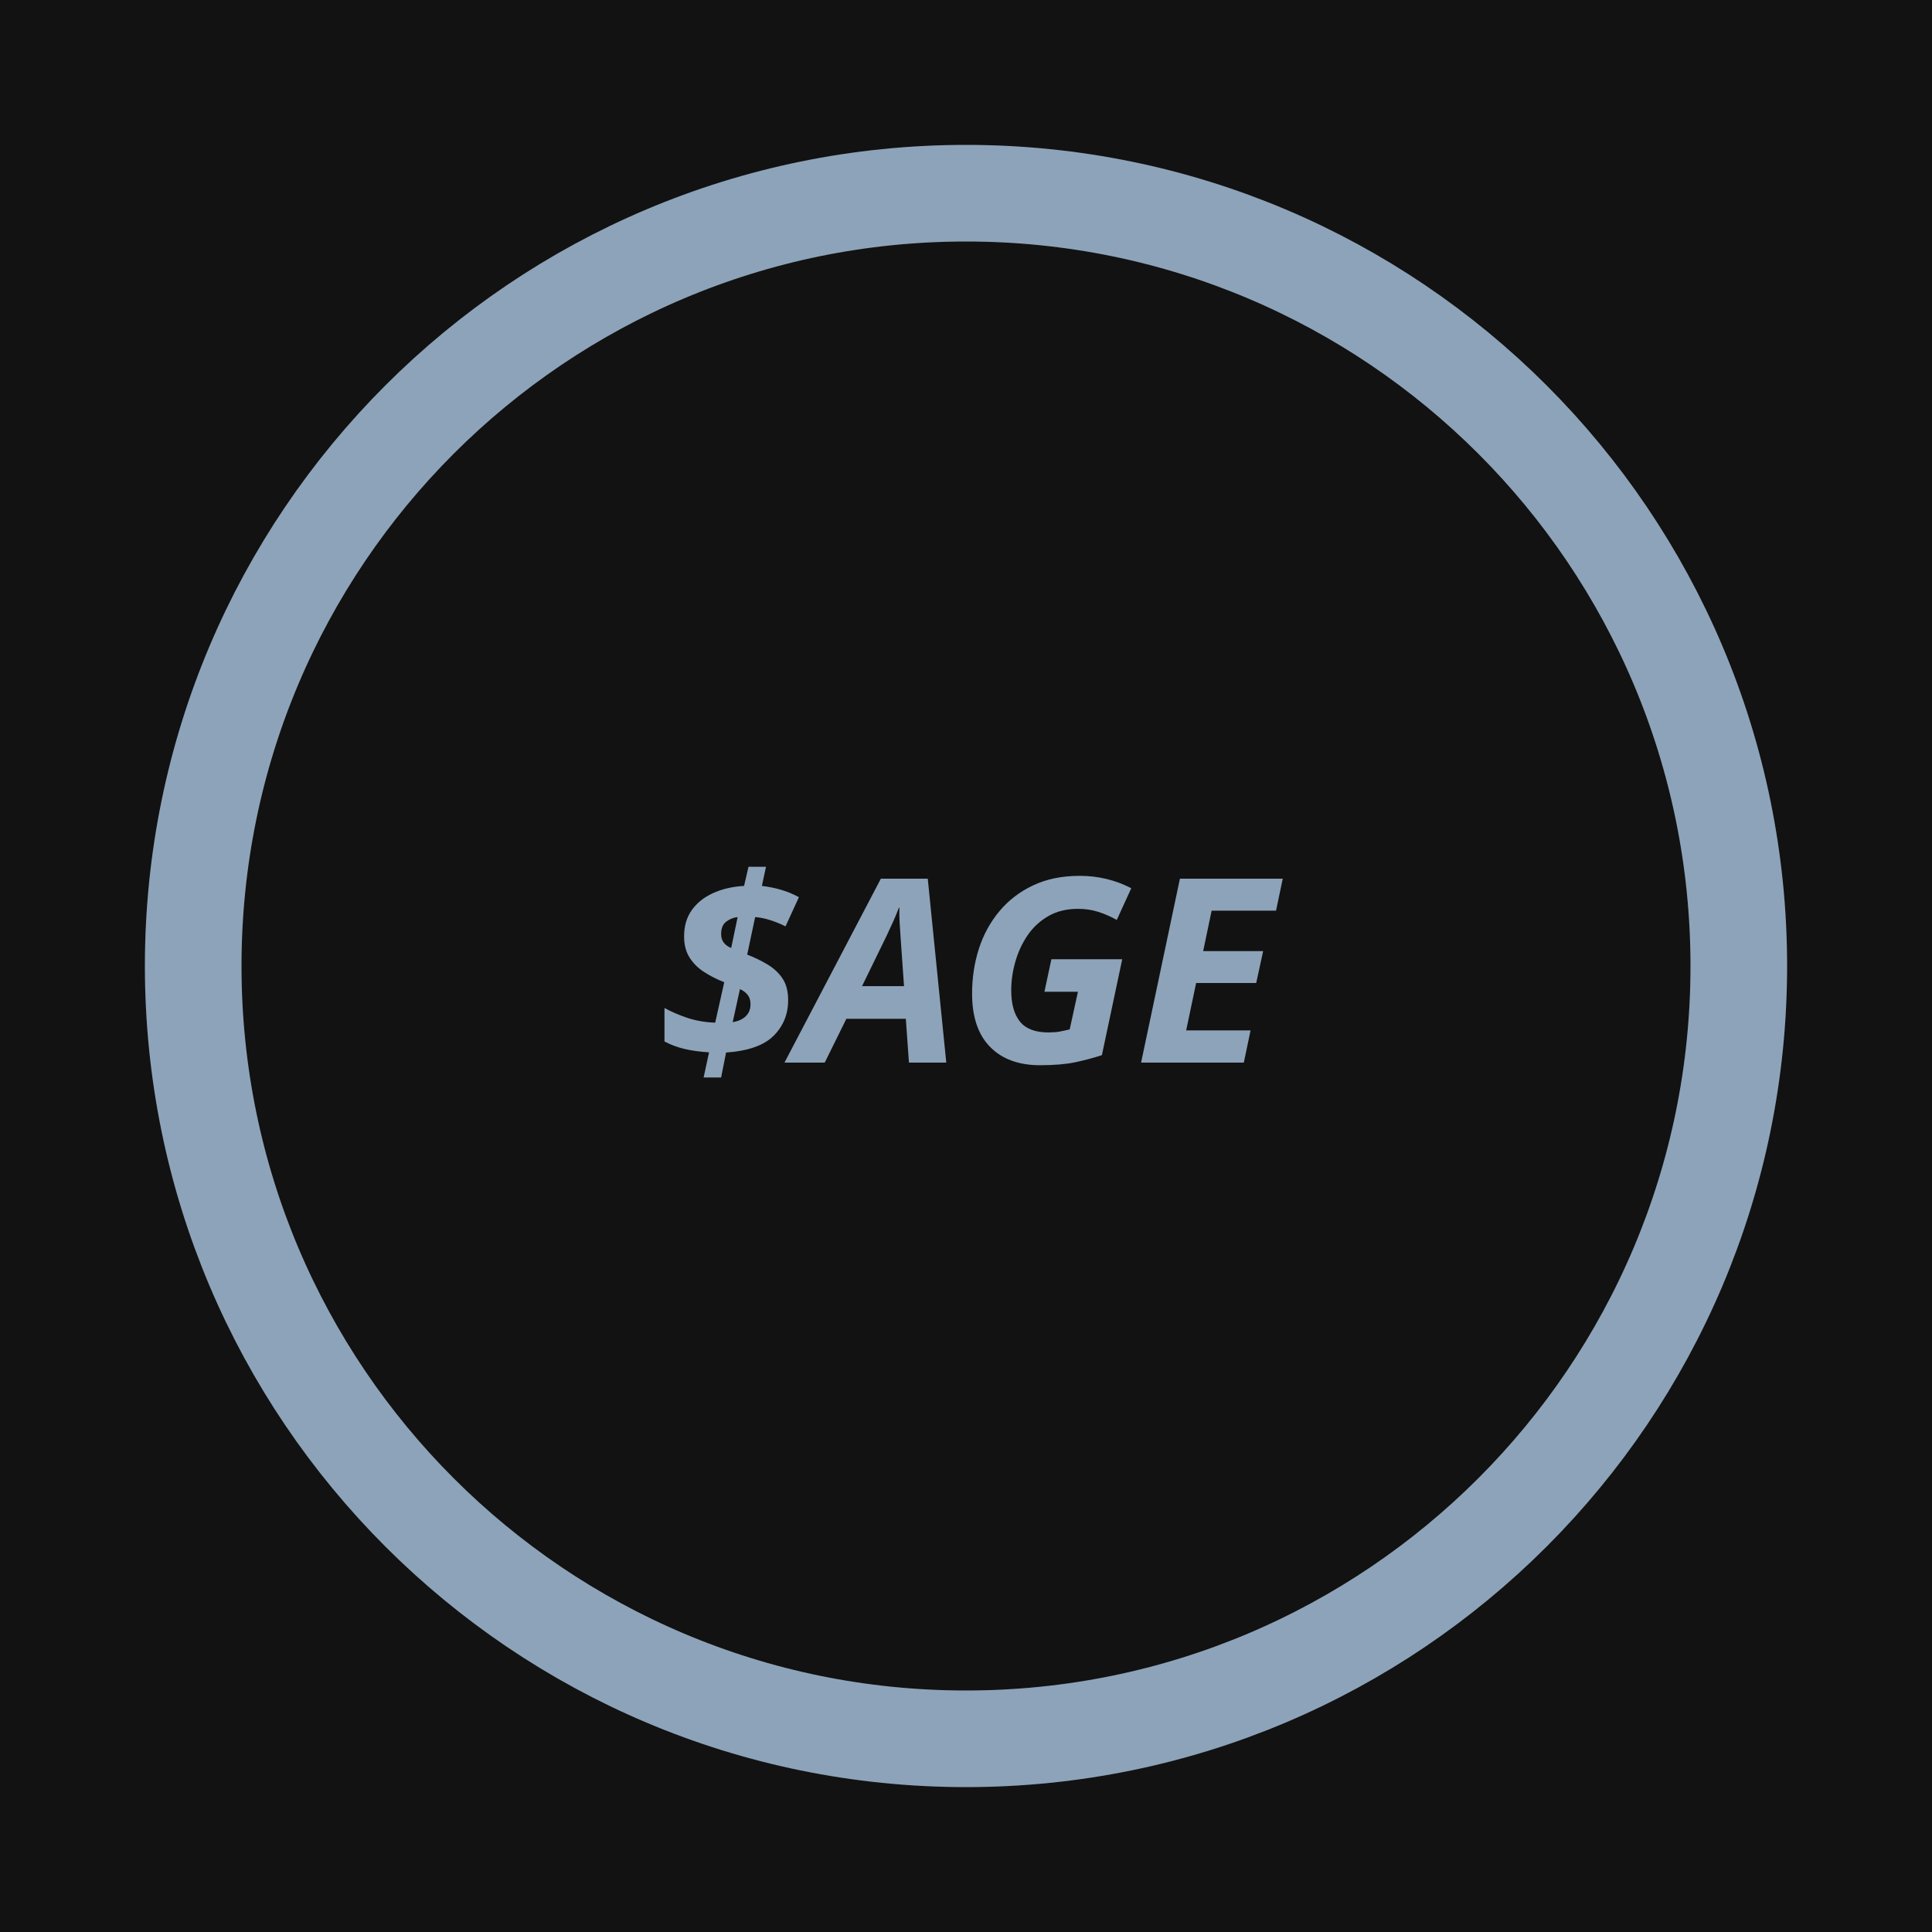
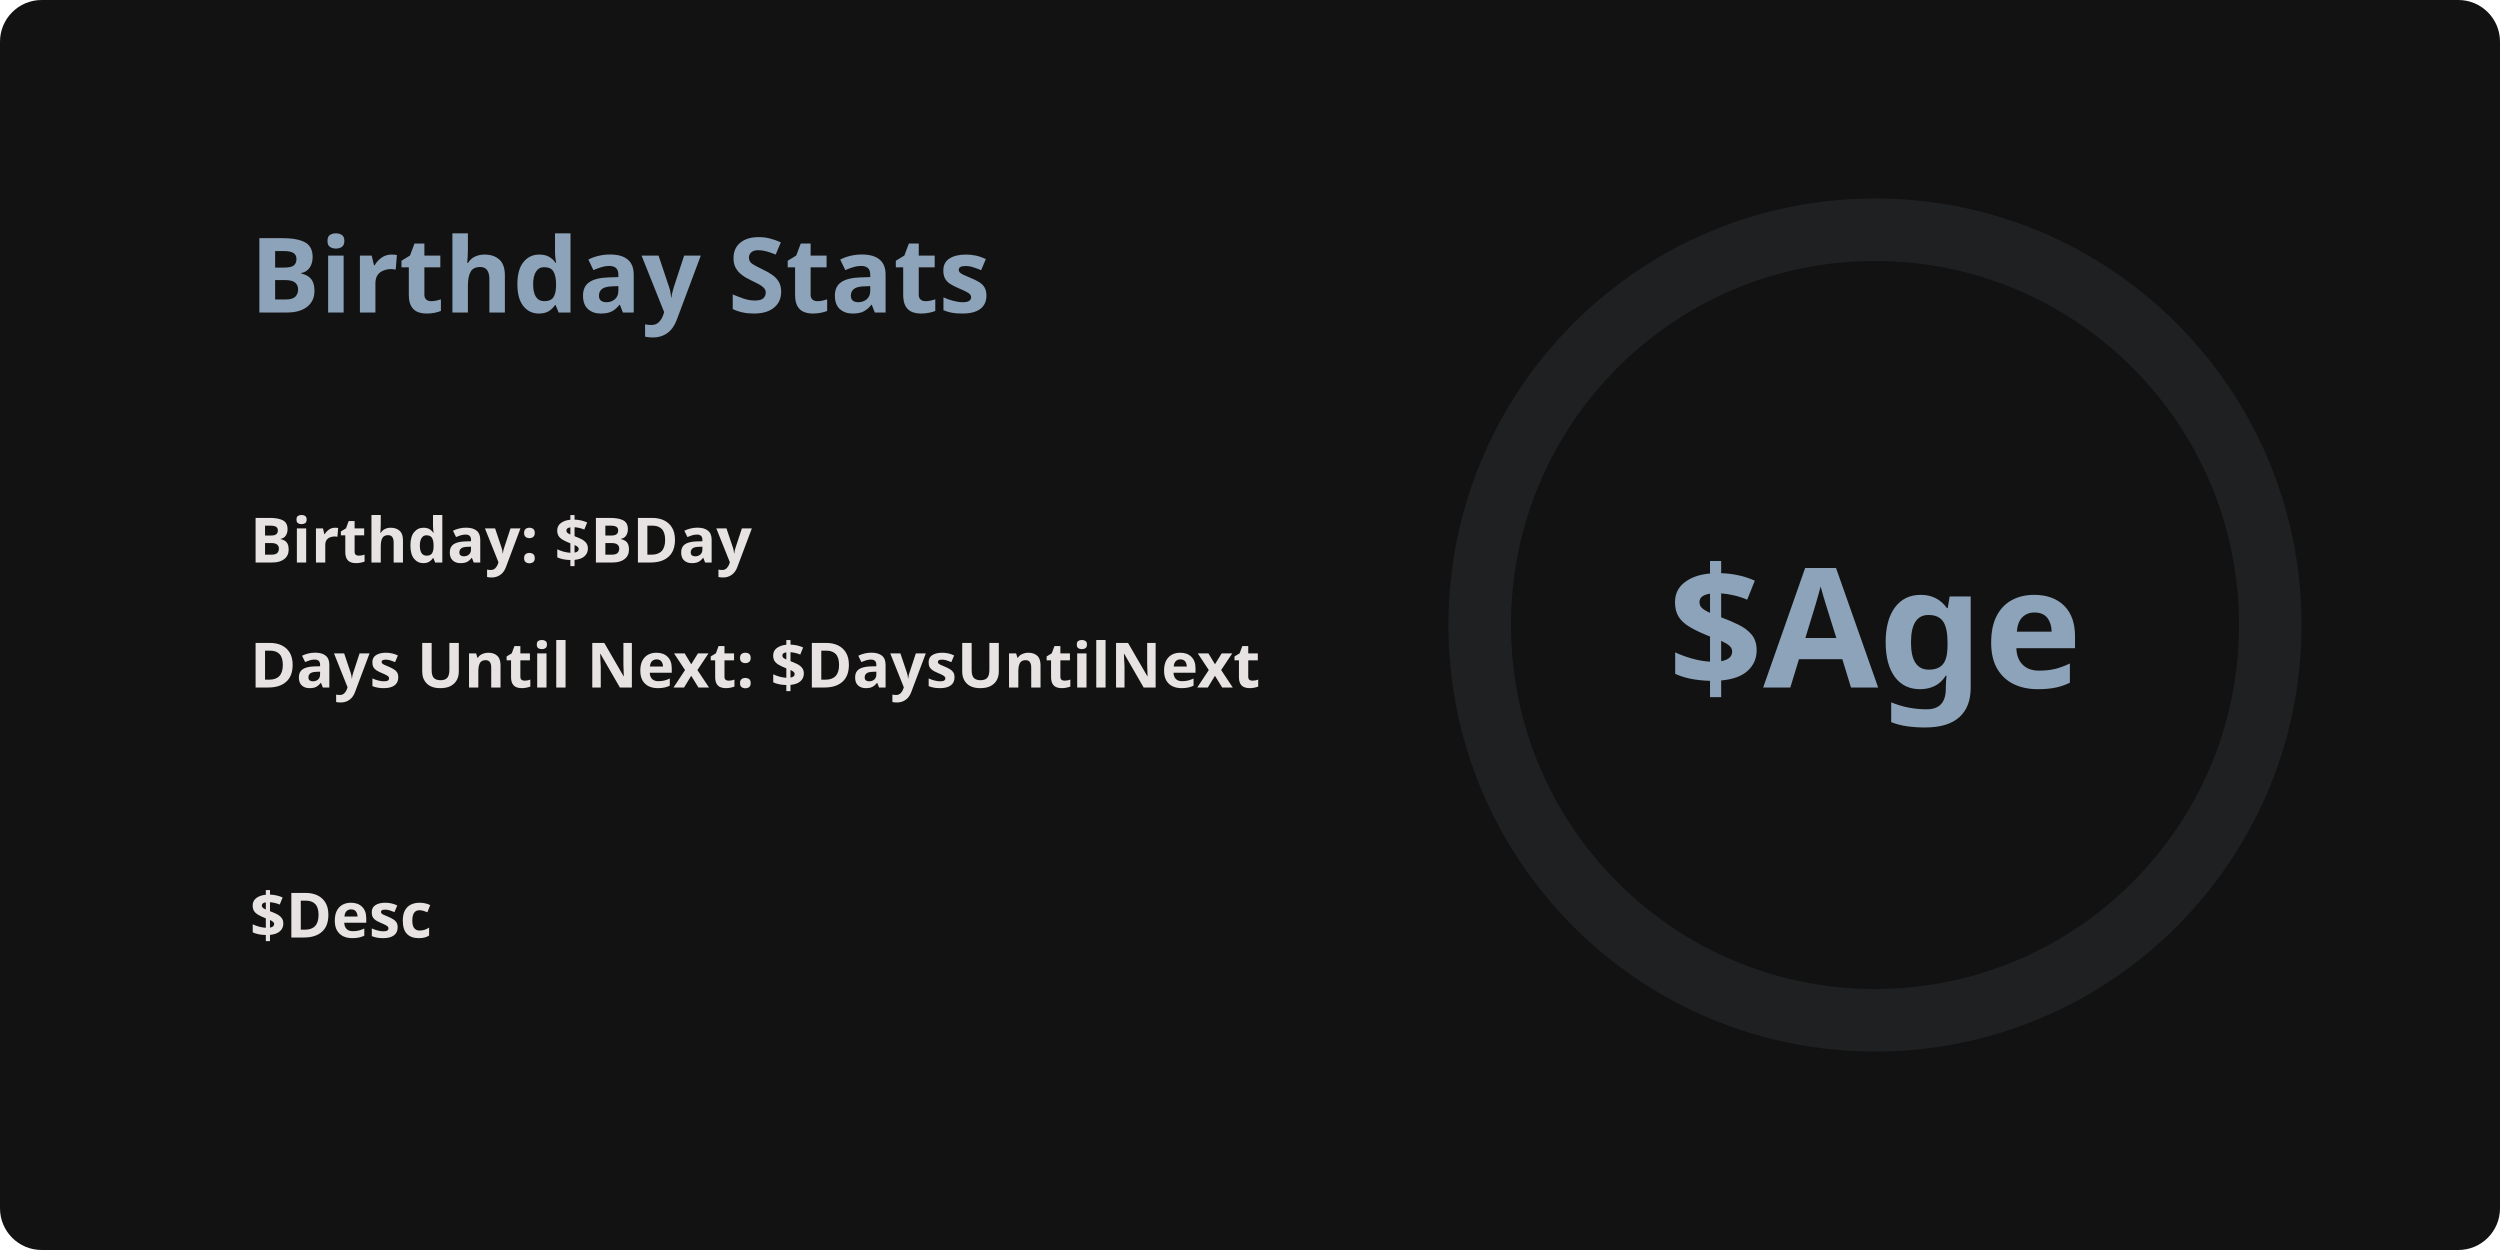
- <svg xmlns="http://www.w3.org/2000/svg" width="300" height="300">
+ <svg xmlns="http://www.w3.org/2000/svg" width="600" height="300">
  <style>
    #rect {
      fill: #121212;
    }
    #bg, #progress {
      fill: none;
+       stroke-width: 15;
      stroke: #8da3b91a;
-       stroke-width: 15;
      stroke-linecap: round;
-       transition: all 1s ease;
+       animation: progress 1.5s ease;
    } 
    #progress {
+       transform-origin: 75% 50%;
+       transform: rotate(-90deg);
+       stroke: #8DA3B9;
      stroke-dasharray: $C;
-       stroke-dashoffset: $PCT;
-       stroke: #8DA3B9;
+       stroke-dashoffset: $Pct;
    }
+     
+     text {
+       font: bold 15px JetBrains Mono;
+       fill: #e8e3e3;
+       text-anchor: left;
+       animation: fadeIn 1.5s ease;
+     }
+      
+     #head, #age {
+       font-size: 25px;
+       fill: #8DA3B9;
+     }
+ 
    #age {
-       font: bold italic 40px JetBrains Mono;
-       fill: #8DA3B9;
+       font-size: 40px;
      text-anchor: middle;
    }
+ 
+     @keyframes fadeIn {
+       from {
+         opacity: 0;
+         transform: TranslateY(20px);
+       }
+       to  {
+         opacity: 1;
+         transform: TranslateY(0);
+       }
+     }
+ 
+     @keyframes progress {
+       from {
+         stroke-dashoffset: $C;
+       }
+       to {
+         stroke-dashoffset: $Pct;
+       }
+     }
  </style>
-   <rect id="rect" x="0" y="0" width="100%" height="100%" />
-   <circle id="bg" cx="50%" cy="50%" r="40%" />
-   <circle id="progress" cx="50%" cy="50%" r="40%" />
-   <text id="age" x="50%" y="55%">$AGE</text>
+   <rect id="rect" x="0" y="0" width="100%" height="100%" rx="10px" ry="10px" />
+   <text id="head" x="10%" y="25%">Birthday Stats</text>
+   <g>
+     <text x="10%" y="45%">Birthday: $BDay</text>
+     <text x="10%" y="55%">Days Until Next: $DaysUntilNext</text>
+     <text x="10%" y="75%">$Desc</text>
+   </g>
+   <g>
+     <rect x="0" y="0" width="100%" height="100%" fill="#00000000" />
+     <circle id="bg" cx="75%" cy="50%" r="20%" />
+     <circle id="progress" cx="75%" cy="50%" r="20%" />
+     <text id="age" x="75%" y="55%">$Age</text>
+   </g>
</svg>
